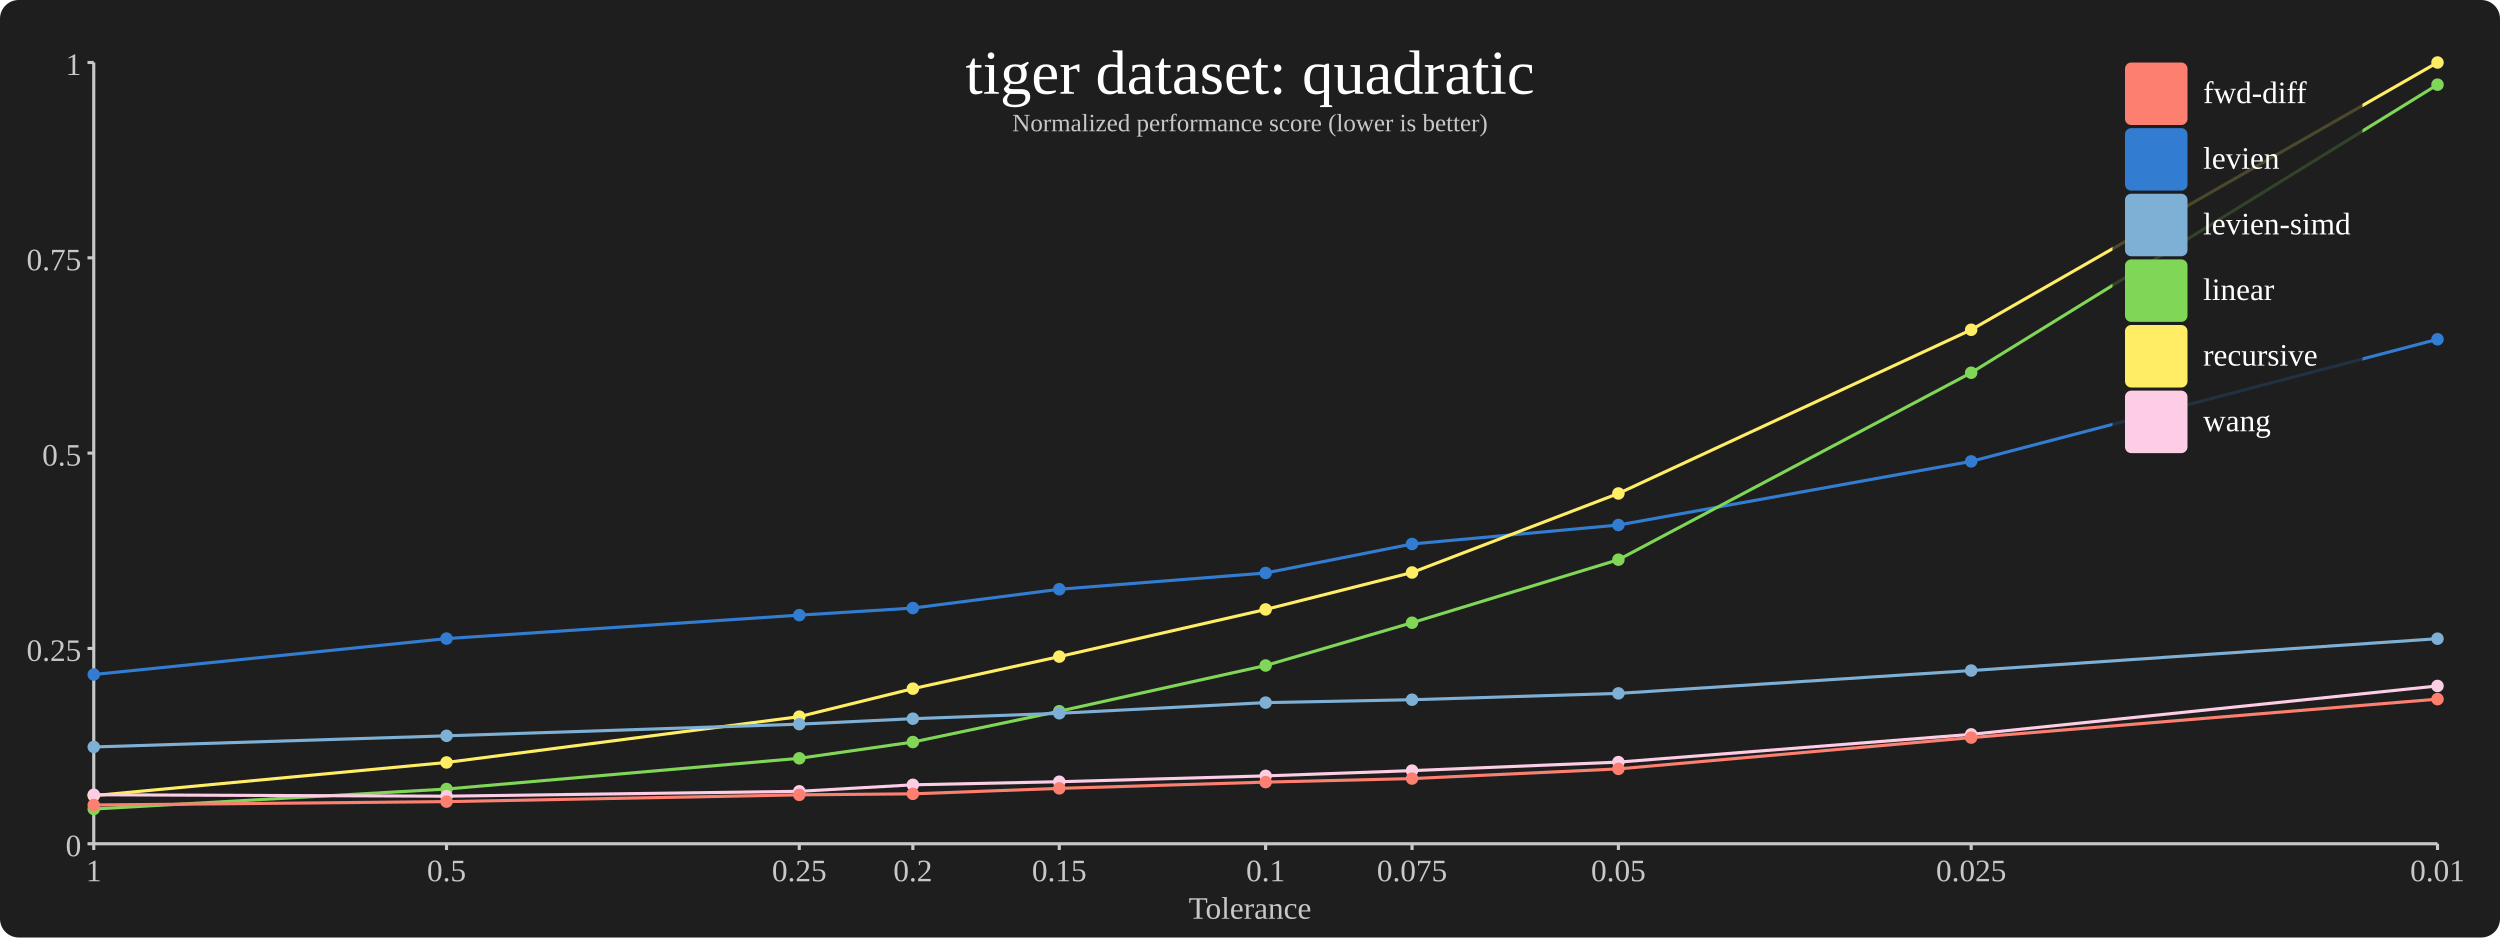
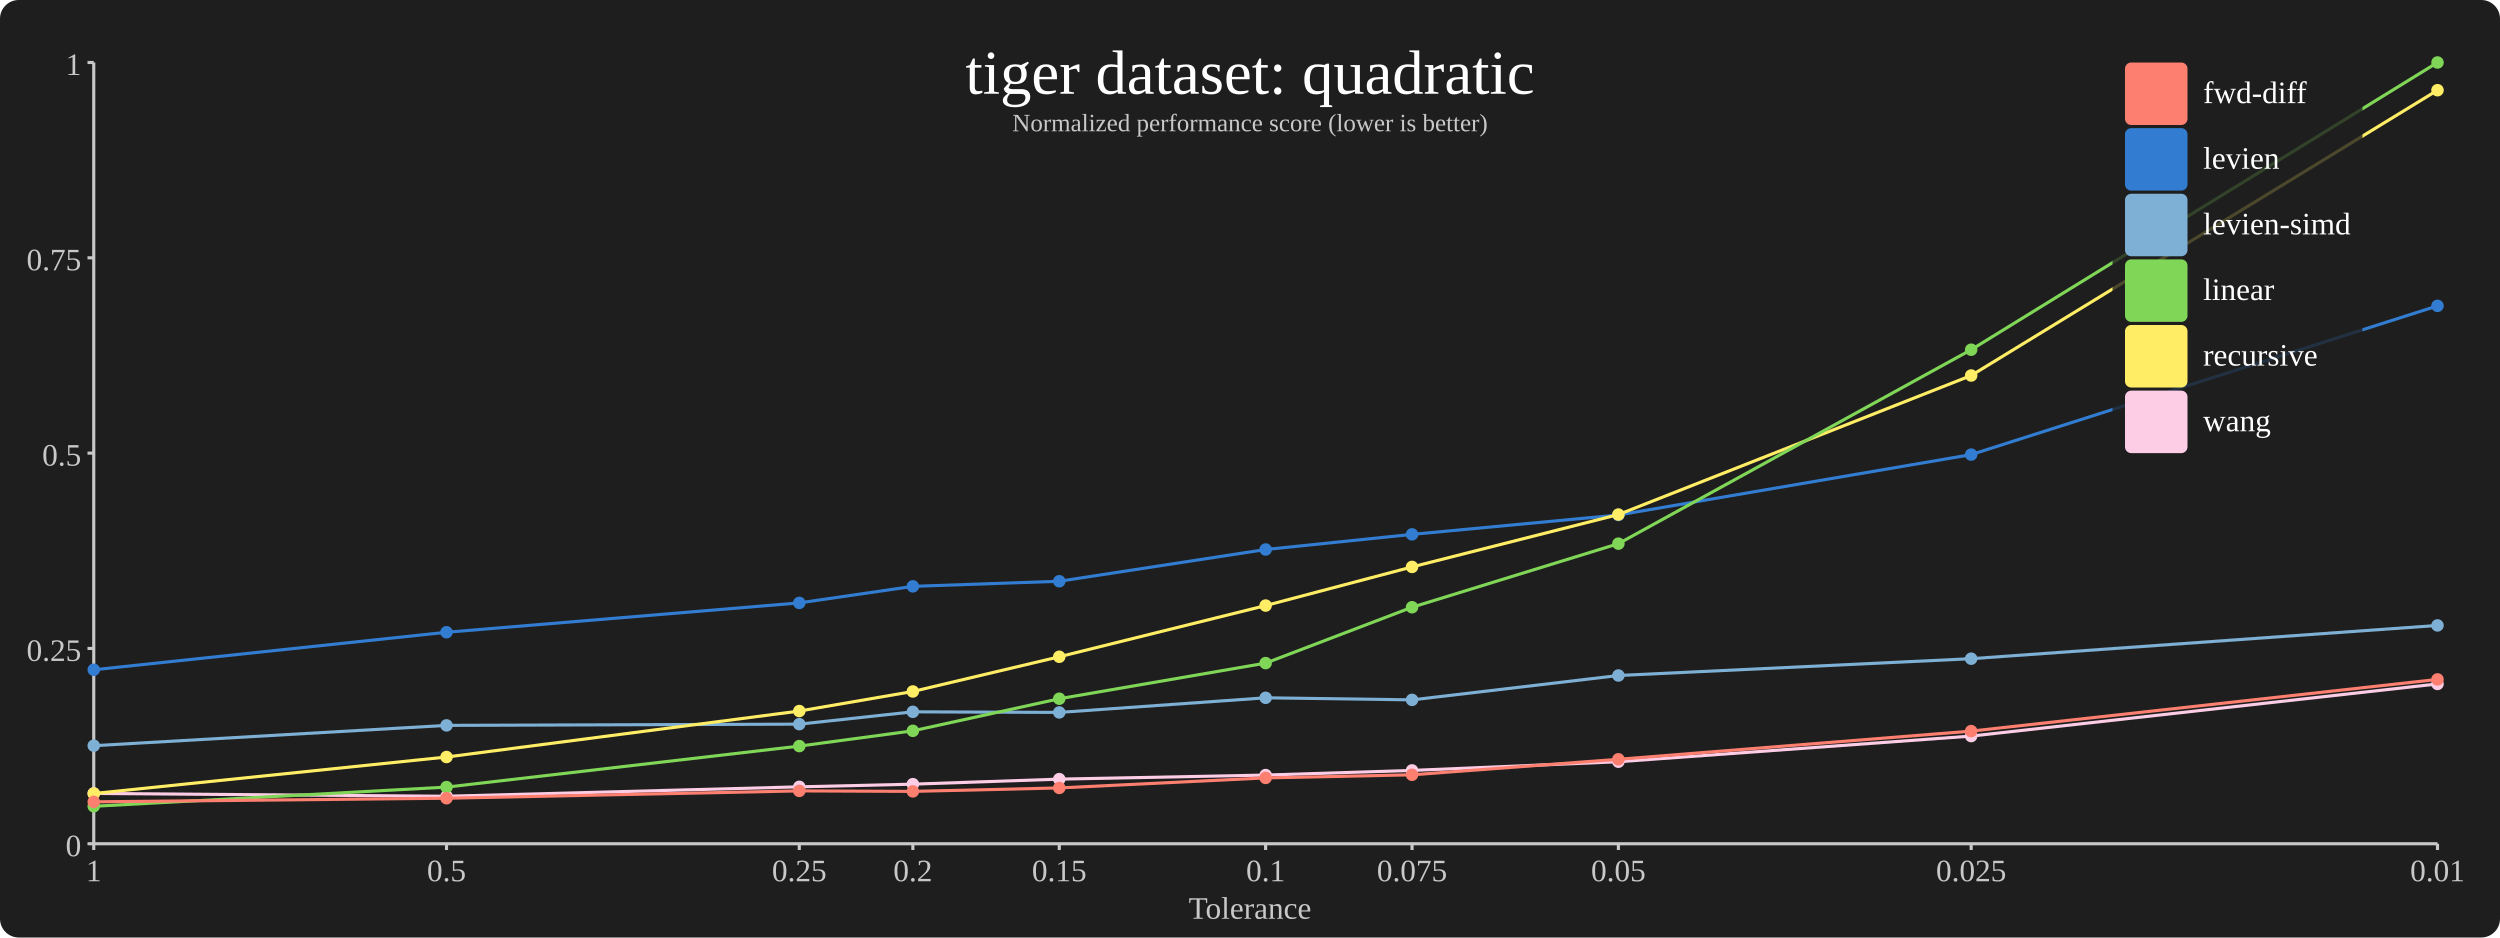
<svg xmlns="http://www.w3.org/2000/svg" viewBox="0 0 800 300">
  <rect x="0" y="0" width="800" height="300" ry="6" style="fill:rgb(30,30,30);stroke:none;fill-opacity:1;stroke-opacity:1;" />
  <path d="M 30 20 L 30 270" style="stroke:rgb(200,200,200);stroke-width:1" />
  <path d="M 30 270 L 780 270" style="stroke:rgb(200,200,200);stroke-width:1" />
  <path d="M 780 270 L 780 272" style="stroke:rgb(200,200,200);stroke-width:1" />
  <text x="780" y="282" style="font-size:10px;fill:rgb(200,200,200);text-anchor:middle;text-align:center;"> 0.01 </text>
  <path d="M 630.772 270 L 630.772 272" style="stroke:rgb(200,200,200);stroke-width:1" />
  <text x="630.772" y="282" style="font-size:10px;fill:rgb(200,200,200);text-anchor:middle;text-align:center;"> 0.025 </text>
  <path d="M 517.886 270 L 517.886 272" style="stroke:rgb(200,200,200);stroke-width:1" />
  <text x="517.886" y="282" style="font-size:10px;fill:rgb(200,200,200);text-anchor:middle;text-align:center;"> 0.05 </text>
  <path d="M 451.852 270 L 451.852 272" style="stroke:rgb(200,200,200);stroke-width:1" />
  <text x="451.852" y="282" style="font-size:10px;fill:rgb(200,200,200);text-anchor:middle;text-align:center;"> 0.075 </text>
  <path d="M 405 270 L 405 272" style="stroke:rgb(200,200,200);stroke-width:1" />
  <text x="405" y="282" style="font-size:10px;fill:rgb(200,200,200);text-anchor:middle;text-align:center;"> 0.1 </text>
  <path d="M 338.966 270 L 338.966 272" style="stroke:rgb(200,200,200);stroke-width:1" />
  <text x="338.966" y="282" style="font-size:10px;fill:rgb(200,200,200);text-anchor:middle;text-align:center;"> 0.15 </text>
  <path d="M 292.114 270 L 292.114 272" style="stroke:rgb(200,200,200);stroke-width:1" />
  <text x="292.114" y="282" style="font-size:10px;fill:rgb(200,200,200);text-anchor:middle;text-align:center;"> 0.2 </text>
  <path d="M 255.773 270 L 255.773 272" style="stroke:rgb(200,200,200);stroke-width:1" />
  <text x="255.773" y="282" style="font-size:10px;fill:rgb(200,200,200);text-anchor:middle;text-align:center;"> 0.25 </text>
  <path d="M 142.886 270 L 142.886 272" style="stroke:rgb(200,200,200);stroke-width:1" />
  <text x="142.886" y="282" style="font-size:10px;fill:rgb(200,200,200);text-anchor:middle;text-align:center;"> 0.5 </text>
  <path d="M 30 270 L 30 272" style="stroke:rgb(200,200,200);stroke-width:1" />
  <text x="30" y="282" style="font-size:10px;fill:rgb(200,200,200);text-anchor:middle;text-align:center;"> 1 </text>
  <path d="M 28 270 L 30 270" style="stroke:rgb(200,200,200);stroke-width:1" />
  <text x="26" y="274" style="font-size:10px;fill:rgb(200,200,200);text-anchor:end;text-align:right;"> 0 </text>
  <path d="M 28 207.5 L 30 207.5" style="stroke:rgb(200,200,200);stroke-width:1" />
  <text x="26" y="211.5" style="font-size:10px;fill:rgb(200,200,200);text-anchor:end;text-align:right;"> 0.25 </text>
  <path d="M 28 145 L 30 145" style="stroke:rgb(200,200,200);stroke-width:1" />
  <text x="26" y="149" style="font-size:10px;fill:rgb(200,200,200);text-anchor:end;text-align:right;"> 0.5 </text>
  <path d="M 28 82.5 L 30 82.5" style="stroke:rgb(200,200,200);stroke-width:1" />
  <text x="26" y="86.5" style="font-size:10px;fill:rgb(200,200,200);text-anchor:end;text-align:right;"> 0.75 </text>
  <path d="M 28 20 L 30 20" style="stroke:rgb(200,200,200);stroke-width:1" />
  <text x="26" y="24" style="font-size:10px;fill:rgb(200,200,200);text-anchor:end;text-align:right;"> 1 </text>
  <text x="400" y="294" style="font-size:10px;fill:rgb(200,200,200);text-anchor:middle;text-align:center;"> Tolerance </text>
-   <circle cx="780" cy="108.572" r="2" style="fill:rgb(50,125,209);stroke:none;fill-opacity:1;stroke-opacity:1;" />
-   <path d="M 780 108.572 L 630.772 147.637" style="stroke:rgb(50,125,209);stroke-width:1" />
-   <circle cx="630.772" cy="147.637" r="2" style="fill:rgb(50,125,209);stroke:none;fill-opacity:1;stroke-opacity:1;" />
-   <path d="M 630.772 147.637 L 517.886 168.002" style="stroke:rgb(50,125,209);stroke-width:1" />
-   <circle cx="517.886" cy="168.002" r="2" style="fill:rgb(50,125,209);stroke:none;fill-opacity:1;stroke-opacity:1;" />
-   <path d="M 517.886 168.002 L 451.852 174.07" style="stroke:rgb(50,125,209);stroke-width:1" />
-   <circle cx="451.852" cy="174.07" r="2" style="fill:rgb(50,125,209);stroke:none;fill-opacity:1;stroke-opacity:1;" />
-   <path d="M 451.852 174.07 L 405 183.353" style="stroke:rgb(50,125,209);stroke-width:1" />
-   <circle cx="405" cy="183.353" r="2" style="fill:rgb(50,125,209);stroke:none;fill-opacity:1;stroke-opacity:1;" />
-   <path d="M 405 183.353 L 338.966 188.56" style="stroke:rgb(50,125,209);stroke-width:1" />
-   <circle cx="338.966" cy="188.56" r="2" style="fill:rgb(50,125,209);stroke:none;fill-opacity:1;stroke-opacity:1;" />
-   <path d="M 338.966 188.56 L 292.114 194.582" style="stroke:rgb(50,125,209);stroke-width:1" />
-   <circle cx="292.114" cy="194.582" r="2" style="fill:rgb(50,125,209);stroke:none;fill-opacity:1;stroke-opacity:1;" />
-   <path d="M 292.114 194.582 L 255.773 196.843" style="stroke:rgb(50,125,209);stroke-width:1" />
-   <circle cx="255.773" cy="196.843" r="2" style="fill:rgb(50,125,209);stroke:none;fill-opacity:1;stroke-opacity:1;" />
-   <path d="M 255.773 196.843 L 142.886 204.35" style="stroke:rgb(50,125,209);stroke-width:1" />
-   <circle cx="142.886" cy="204.35" r="2" style="fill:rgb(50,125,209);stroke:none;fill-opacity:1;stroke-opacity:1;" />
-   <path d="M 142.886 204.35 L 30 215.84" style="stroke:rgb(50,125,209);stroke-width:1" />
-   <circle cx="30" cy="215.84" r="2" style="fill:rgb(50,125,209);stroke:none;fill-opacity:1;stroke-opacity:1;" />
-   <circle cx="780" cy="27.092" r="2" style="fill:rgb(128,214,87);stroke:none;fill-opacity:1;stroke-opacity:1;" />
-   <path d="M 780 27.092 L 630.772 119.278" style="stroke:rgb(128,214,87);stroke-width:1" />
-   <circle cx="630.772" cy="119.278" r="2" style="fill:rgb(128,214,87);stroke:none;fill-opacity:1;stroke-opacity:1;" />
-   <path d="M 630.772 119.278 L 517.886 179.1" style="stroke:rgb(128,214,87);stroke-width:1" />
-   <circle cx="517.886" cy="179.1" r="2" style="fill:rgb(128,214,87);stroke:none;fill-opacity:1;stroke-opacity:1;" />
-   <path d="M 517.886 179.1 L 451.852 199.27" style="stroke:rgb(128,214,87);stroke-width:1" />
-   <circle cx="451.852" cy="199.27" r="2" style="fill:rgb(128,214,87);stroke:none;fill-opacity:1;stroke-opacity:1;" />
-   <path d="M 451.852 199.27 L 405 212.96" style="stroke:rgb(128,214,87);stroke-width:1" />
-   <circle cx="405" cy="212.96" r="2" style="fill:rgb(128,214,87);stroke:none;fill-opacity:1;stroke-opacity:1;" />
-   <path d="M 405 212.96 L 338.966 227.59" style="stroke:rgb(128,214,87);stroke-width:1" />
-   <circle cx="338.966" cy="227.59" r="2" style="fill:rgb(128,214,87);stroke:none;fill-opacity:1;stroke-opacity:1;" />
-   <path d="M 338.966 227.59 L 292.114 237.455" style="stroke:rgb(128,214,87);stroke-width:1" />
-   <circle cx="292.114" cy="237.455" r="2" style="fill:rgb(128,214,87);stroke:none;fill-opacity:1;stroke-opacity:1;" />
-   <path d="M 292.114 237.455 L 255.773 242.655" style="stroke:rgb(128,214,87);stroke-width:1" />
-   <circle cx="255.773" cy="242.655" r="2" style="fill:rgb(128,214,87);stroke:none;fill-opacity:1;stroke-opacity:1;" />
-   <path d="M 255.773 242.655 L 142.886 252.49" style="stroke:rgb(128,214,87);stroke-width:1" />
-   <circle cx="142.886" cy="252.49" r="2" style="fill:rgb(128,214,87);stroke:none;fill-opacity:1;stroke-opacity:1;" />
-   <path d="M 142.886 252.49 L 30 258.88" style="stroke:rgb(128,214,87);stroke-width:1" />
-   <circle cx="30" cy="258.88" r="2" style="fill:rgb(128,214,87);stroke:none;fill-opacity:1;stroke-opacity:1;" />
-   <circle cx="780" cy="20" r="2" style="fill:rgb(255,238,101);stroke:none;fill-opacity:1;stroke-opacity:1;" />
-   <path d="M 780 20 L 630.772 105.528" style="stroke:rgb(255,238,101);stroke-width:1" />
-   <circle cx="630.772" cy="105.528" r="2" style="fill:rgb(255,238,101);stroke:none;fill-opacity:1;stroke-opacity:1;" />
-   <path d="M 630.772 105.528 L 517.886 157.907" style="stroke:rgb(255,238,101);stroke-width:1" />
-   <circle cx="517.886" cy="157.907" r="2" style="fill:rgb(255,238,101);stroke:none;fill-opacity:1;stroke-opacity:1;" />
-   <path d="M 517.886 157.907 L 451.852 183.198" style="stroke:rgb(255,238,101);stroke-width:1" />
-   <circle cx="451.852" cy="183.198" r="2" style="fill:rgb(255,238,101);stroke:none;fill-opacity:1;stroke-opacity:1;" />
-   <path d="M 451.852 183.198 L 405 195.022" style="stroke:rgb(255,238,101);stroke-width:1" />
-   <circle cx="405" cy="195.022" r="2" style="fill:rgb(255,238,101);stroke:none;fill-opacity:1;stroke-opacity:1;" />
-   <path d="M 405 195.022 L 338.966 210.11" style="stroke:rgb(255,238,101);stroke-width:1" />
-   <circle cx="338.966" cy="210.11" r="2" style="fill:rgb(255,238,101);stroke:none;fill-opacity:1;stroke-opacity:1;" />
-   <path d="M 338.966 210.11 L 292.114 220.37" style="stroke:rgb(255,238,101);stroke-width:1" />
-   <circle cx="292.114" cy="220.37" r="2" style="fill:rgb(255,238,101);stroke:none;fill-opacity:1;stroke-opacity:1;" />
-   <path d="M 292.114 220.37 L 255.773 229.322" style="stroke:rgb(255,238,101);stroke-width:1" />
-   <circle cx="255.773" cy="229.322" r="2" style="fill:rgb(255,238,101);stroke:none;fill-opacity:1;stroke-opacity:1;" />
-   <path d="M 255.773 229.322 L 142.886 243.985" style="stroke:rgb(255,238,101);stroke-width:1" />
-   <circle cx="142.886" cy="243.985" r="2" style="fill:rgb(255,238,101);stroke:none;fill-opacity:1;stroke-opacity:1;" />
-   <path d="M 142.886 243.985 L 30 254.597" style="stroke:rgb(255,238,101);stroke-width:1" />
-   <circle cx="30" cy="254.597" r="2" style="fill:rgb(255,238,101);stroke:none;fill-opacity:1;stroke-opacity:1;" />
-   <circle cx="780" cy="219.505" r="2" style="fill:rgb(253,204,229);stroke:none;fill-opacity:1;stroke-opacity:1;" />
-   <path d="M 780 219.505 L 630.772 234.988" style="stroke:rgb(253,204,229);stroke-width:1" />
-   <circle cx="630.772" cy="234.988" r="2" style="fill:rgb(253,204,229);stroke:none;fill-opacity:1;stroke-opacity:1;" />
-   <path d="M 630.772 234.988 L 517.886 243.873" style="stroke:rgb(253,204,229);stroke-width:1" />
-   <circle cx="517.886" cy="243.873" r="2" style="fill:rgb(253,204,229);stroke:none;fill-opacity:1;stroke-opacity:1;" />
-   <path d="M 517.886 243.873 L 451.852 246.597" style="stroke:rgb(253,204,229);stroke-width:1" />
-   <circle cx="451.852" cy="246.597" r="2" style="fill:rgb(253,204,229);stroke:none;fill-opacity:1;stroke-opacity:1;" />
-   <path d="M 451.852 246.597 L 405 248.28" style="stroke:rgb(253,204,229);stroke-width:1" />
-   <circle cx="405" cy="248.28" r="2" style="fill:rgb(253,204,229);stroke:none;fill-opacity:1;stroke-opacity:1;" />
-   <path d="M 405 248.28 L 338.966 250.15" style="stroke:rgb(253,204,229);stroke-width:1" />
-   <circle cx="338.966" cy="250.15" r="2" style="fill:rgb(253,204,229);stroke:none;fill-opacity:1;stroke-opacity:1;" />
-   <path d="M 338.966 250.15 L 292.114 251.14" style="stroke:rgb(253,204,229);stroke-width:1" />
-   <circle cx="292.114" cy="251.14" r="2" style="fill:rgb(253,204,229);stroke:none;fill-opacity:1;stroke-opacity:1;" />
-   <path d="M 292.114 251.14 L 255.773 253.218" style="stroke:rgb(253,204,229);stroke-width:1" />
-   <circle cx="255.773" cy="253.218" r="2" style="fill:rgb(253,204,229);stroke:none;fill-opacity:1;stroke-opacity:1;" />
-   <path d="M 255.773 253.218 L 142.886 254.78" style="stroke:rgb(253,204,229);stroke-width:1" />
-   <circle cx="142.886" cy="254.78" r="2" style="fill:rgb(253,204,229);stroke:none;fill-opacity:1;stroke-opacity:1;" />
-   <path d="M 142.886 254.78 L 30 254.325" style="stroke:rgb(253,204,229);stroke-width:1" />
-   <circle cx="30" cy="254.325" r="2" style="fill:rgb(253,204,229);stroke:none;fill-opacity:1;stroke-opacity:1;" />
-   <circle cx="780" cy="223.72" r="2" style="fill:rgb(253,127,111);stroke:none;fill-opacity:1;stroke-opacity:1;" />
-   <path d="M 780 223.72 L 630.772 236.03" style="stroke:rgb(253,127,111);stroke-width:1" />
-   <circle cx="630.772" cy="236.03" r="2" style="fill:rgb(253,127,111);stroke:none;fill-opacity:1;stroke-opacity:1;" />
-   <path d="M 630.772 236.03 L 517.886 246.042" style="stroke:rgb(253,127,111);stroke-width:1" />
-   <circle cx="517.886" cy="246.042" r="2" style="fill:rgb(253,127,111);stroke:none;fill-opacity:1;stroke-opacity:1;" />
-   <path d="M 517.886 246.042 L 451.852 249.14" style="stroke:rgb(253,127,111);stroke-width:1" />
-   <circle cx="451.852" cy="249.14" r="2" style="fill:rgb(253,127,111);stroke:none;fill-opacity:1;stroke-opacity:1;" />
-   <path d="M 451.852 249.14 L 405 250.278" style="stroke:rgb(253,127,111);stroke-width:1" />
-   <circle cx="405" cy="250.278" r="2" style="fill:rgb(253,127,111);stroke:none;fill-opacity:1;stroke-opacity:1;" />
-   <path d="M 405 250.278 L 338.966 252.278" style="stroke:rgb(253,127,111);stroke-width:1" />
-   <circle cx="338.966" cy="252.278" r="2" style="fill:rgb(253,127,111);stroke:none;fill-opacity:1;stroke-opacity:1;" />
-   <path d="M 338.966 252.278 L 292.114 254.025" style="stroke:rgb(253,127,111);stroke-width:1" />
-   <circle cx="292.114" cy="254.025" r="2" style="fill:rgb(253,127,111);stroke:none;fill-opacity:1;stroke-opacity:1;" />
-   <path d="M 292.114 254.025 L 255.773 254.35" style="stroke:rgb(253,127,111);stroke-width:1" />
-   <circle cx="255.773" cy="254.35" r="2" style="fill:rgb(253,127,111);stroke:none;fill-opacity:1;stroke-opacity:1;" />
-   <path d="M 255.773 254.35 L 142.886 256.517" style="stroke:rgb(253,127,111);stroke-width:1" />
-   <circle cx="142.886" cy="256.517" r="2" style="fill:rgb(253,127,111);stroke:none;fill-opacity:1;stroke-opacity:1;" />
-   <path d="M 142.886 256.517 L 30 257.598" style="stroke:rgb(253,127,111);stroke-width:1" />
-   <circle cx="30" cy="257.598" r="2" style="fill:rgb(253,127,111);stroke:none;fill-opacity:1;stroke-opacity:1;" />
-   <circle cx="780" cy="204.38" r="2" style="fill:rgb(126,176,213);stroke:none;fill-opacity:1;stroke-opacity:1;" />
-   <path d="M 780 204.38 L 630.772 214.57" style="stroke:rgb(126,176,213);stroke-width:1" />
-   <circle cx="630.772" cy="214.57" r="2" style="fill:rgb(126,176,213);stroke:none;fill-opacity:1;stroke-opacity:1;" />
-   <path d="M 630.772 214.57 L 517.886 221.88" style="stroke:rgb(126,176,213);stroke-width:1" />
-   <circle cx="517.886" cy="221.88" r="2" style="fill:rgb(126,176,213);stroke:none;fill-opacity:1;stroke-opacity:1;" />
-   <path d="M 517.886 221.88 L 451.852 223.907" style="stroke:rgb(126,176,213);stroke-width:1" />
-   <circle cx="451.852" cy="223.907" r="2" style="fill:rgb(126,176,213);stroke:none;fill-opacity:1;stroke-opacity:1;" />
-   <path d="M 451.852 223.907 L 405 224.835" style="stroke:rgb(126,176,213);stroke-width:1" />
-   <circle cx="405" cy="224.835" r="2" style="fill:rgb(126,176,213);stroke:none;fill-opacity:1;stroke-opacity:1;" />
-   <path d="M 405 224.835 L 338.966 228.248" style="stroke:rgb(126,176,213);stroke-width:1" />
-   <circle cx="338.966" cy="228.248" r="2" style="fill:rgb(126,176,213);stroke:none;fill-opacity:1;stroke-opacity:1;" />
-   <path d="M 338.966 228.248 L 292.114 229.978" style="stroke:rgb(126,176,213);stroke-width:1" />
-   <circle cx="292.114" cy="229.978" r="2" style="fill:rgb(126,176,213);stroke:none;fill-opacity:1;stroke-opacity:1;" />
-   <path d="M 292.114 229.978 L 255.773 231.728" style="stroke:rgb(126,176,213);stroke-width:1" />
+   <circle cx="780" cy="200.135" r="2" style="fill:rgb(126,176,213);stroke:none;fill-opacity:1;stroke-opacity:1;" />
+   <path d="M 780 200.135 L 630.772 210.78" style="stroke:rgb(126,176,213);stroke-width:1" />
+   <circle cx="630.772" cy="210.78" r="2" style="fill:rgb(126,176,213);stroke:none;fill-opacity:1;stroke-opacity:1;" />
+   <path d="M 630.772 210.78 L 517.886 216.16" style="stroke:rgb(126,176,213);stroke-width:1" />
+   <circle cx="517.886" cy="216.16" r="2" style="fill:rgb(126,176,213);stroke:none;fill-opacity:1;stroke-opacity:1;" />
+   <path d="M 517.886 216.16 L 451.852 223.958" style="stroke:rgb(126,176,213);stroke-width:1" />
+   <circle cx="451.852" cy="223.958" r="2" style="fill:rgb(126,176,213);stroke:none;fill-opacity:1;stroke-opacity:1;" />
+   <path d="M 451.852 223.958 L 405 223.295" style="stroke:rgb(126,176,213);stroke-width:1" />
+   <circle cx="405" cy="223.295" r="2" style="fill:rgb(126,176,213);stroke:none;fill-opacity:1;stroke-opacity:1;" />
+   <path d="M 405 223.295 L 338.966 227.972" style="stroke:rgb(126,176,213);stroke-width:1" />
+   <circle cx="338.966" cy="227.972" r="2" style="fill:rgb(126,176,213);stroke:none;fill-opacity:1;stroke-opacity:1;" />
+   <path d="M 338.966 227.972 L 292.114 227.785" style="stroke:rgb(126,176,213);stroke-width:1" />
+   <circle cx="292.114" cy="227.785" r="2" style="fill:rgb(126,176,213);stroke:none;fill-opacity:1;stroke-opacity:1;" />
+   <path d="M 292.114 227.785 L 255.773 231.728" style="stroke:rgb(126,176,213);stroke-width:1" />
  <circle cx="255.773" cy="231.728" r="2" style="fill:rgb(126,176,213);stroke:none;fill-opacity:1;stroke-opacity:1;" />
-   <path d="M 255.773 231.728 L 142.886 235.463" style="stroke:rgb(126,176,213);stroke-width:1" />
-   <circle cx="142.886" cy="235.463" r="2" style="fill:rgb(126,176,213);stroke:none;fill-opacity:1;stroke-opacity:1;" />
-   <path d="M 142.886 235.463 L 30 239.028" style="stroke:rgb(126,176,213);stroke-width:1" />
-   <circle cx="30" cy="239.028" r="2" style="fill:rgb(126,176,213);stroke:none;fill-opacity:1;stroke-opacity:1;" />
+   <path d="M 255.773 231.728 L 142.886 232.123" style="stroke:rgb(126,176,213);stroke-width:1" />
+   <circle cx="142.886" cy="232.123" r="2" style="fill:rgb(126,176,213);stroke:none;fill-opacity:1;stroke-opacity:1;" />
+   <path d="M 142.886 232.123 L 30 238.62" style="stroke:rgb(126,176,213);stroke-width:1" />
+   <circle cx="30" cy="238.62" r="2" style="fill:rgb(126,176,213);stroke:none;fill-opacity:1;stroke-opacity:1;" />
+   <circle cx="780" cy="218.857" r="2" style="fill:rgb(253,204,229);stroke:none;fill-opacity:1;stroke-opacity:1;" />
+   <path d="M 780 218.857 L 630.772 235.542" style="stroke:rgb(253,204,229);stroke-width:1" />
+   <circle cx="630.772" cy="235.542" r="2" style="fill:rgb(253,204,229);stroke:none;fill-opacity:1;stroke-opacity:1;" />
+   <path d="M 630.772 235.542 L 517.886 243.752" style="stroke:rgb(253,204,229);stroke-width:1" />
+   <circle cx="517.886" cy="243.752" r="2" style="fill:rgb(253,204,229);stroke:none;fill-opacity:1;stroke-opacity:1;" />
+   <path d="M 517.886 243.752 L 451.852 246.532" style="stroke:rgb(253,204,229);stroke-width:1" />
+   <circle cx="451.852" cy="246.532" r="2" style="fill:rgb(253,204,229);stroke:none;fill-opacity:1;stroke-opacity:1;" />
+   <path d="M 451.852 246.532 L 405 248.02" style="stroke:rgb(253,204,229);stroke-width:1" />
+   <circle cx="405" cy="248.02" r="2" style="fill:rgb(253,204,229);stroke:none;fill-opacity:1;stroke-opacity:1;" />
+   <path d="M 405 248.02 L 338.966 249.322" style="stroke:rgb(253,204,229);stroke-width:1" />
+   <circle cx="338.966" cy="249.322" r="2" style="fill:rgb(253,204,229);stroke:none;fill-opacity:1;stroke-opacity:1;" />
+   <path d="M 338.966 249.322 L 292.114 250.933" style="stroke:rgb(253,204,229);stroke-width:1" />
+   <circle cx="292.114" cy="250.933" r="2" style="fill:rgb(253,204,229);stroke:none;fill-opacity:1;stroke-opacity:1;" />
+   <path d="M 292.114 250.933 L 255.773 251.787" style="stroke:rgb(253,204,229);stroke-width:1" />
+   <circle cx="255.773" cy="251.787" r="2" style="fill:rgb(253,204,229);stroke:none;fill-opacity:1;stroke-opacity:1;" />
+   <path d="M 255.773 251.787 L 142.886 254.803" style="stroke:rgb(253,204,229);stroke-width:1" />
+   <circle cx="142.886" cy="254.803" r="2" style="fill:rgb(253,204,229);stroke:none;fill-opacity:1;stroke-opacity:1;" />
+   <path d="M 142.886 254.803 L 30 253.9" style="stroke:rgb(253,204,229);stroke-width:1" />
+   <circle cx="30" cy="253.9" r="2" style="fill:rgb(253,204,229);stroke:none;fill-opacity:1;stroke-opacity:1;" />
+   <circle cx="780" cy="97.875" r="2" style="fill:rgb(50,125,209);stroke:none;fill-opacity:1;stroke-opacity:1;" />
+   <path d="M 780 97.875 L 630.772 145.472" style="stroke:rgb(50,125,209);stroke-width:1" />
+   <circle cx="630.772" cy="145.472" r="2" style="fill:rgb(50,125,209);stroke:none;fill-opacity:1;stroke-opacity:1;" />
+   <path d="M 630.772 145.472 L 517.886 164.793" style="stroke:rgb(50,125,209);stroke-width:1" />
+   <circle cx="517.886" cy="164.793" r="2" style="fill:rgb(50,125,209);stroke:none;fill-opacity:1;stroke-opacity:1;" />
+   <path d="M 517.886 164.793 L 451.852 170.998" style="stroke:rgb(50,125,209);stroke-width:1" />
+   <circle cx="451.852" cy="170.998" r="2" style="fill:rgb(50,125,209);stroke:none;fill-opacity:1;stroke-opacity:1;" />
+   <path d="M 451.852 170.998 L 405 175.843" style="stroke:rgb(50,125,209);stroke-width:1" />
+   <circle cx="405" cy="175.843" r="2" style="fill:rgb(50,125,209);stroke:none;fill-opacity:1;stroke-opacity:1;" />
+   <path d="M 405 175.843 L 338.966 186" style="stroke:rgb(50,125,209);stroke-width:1" />
+   <circle cx="338.966" cy="186" r="2" style="fill:rgb(50,125,209);stroke:none;fill-opacity:1;stroke-opacity:1;" />
+   <path d="M 338.966 186 L 292.114 187.632" style="stroke:rgb(50,125,209);stroke-width:1" />
+   <circle cx="292.114" cy="187.632" r="2" style="fill:rgb(50,125,209);stroke:none;fill-opacity:1;stroke-opacity:1;" />
+   <path d="M 292.114 187.632 L 255.773 192.925" style="stroke:rgb(50,125,209);stroke-width:1" />
+   <circle cx="255.773" cy="192.925" r="2" style="fill:rgb(50,125,209);stroke:none;fill-opacity:1;stroke-opacity:1;" />
+   <path d="M 255.773 192.925 L 142.886 202.317" style="stroke:rgb(50,125,209);stroke-width:1" />
+   <circle cx="142.886" cy="202.317" r="2" style="fill:rgb(50,125,209);stroke:none;fill-opacity:1;stroke-opacity:1;" />
+   <path d="M 142.886 202.317 L 30 214.322" style="stroke:rgb(50,125,209);stroke-width:1" />
+   <circle cx="30" cy="214.322" r="2" style="fill:rgb(50,125,209);stroke:none;fill-opacity:1;stroke-opacity:1;" />
+   <circle cx="780" cy="28.867" r="2" style="fill:rgb(255,238,101);stroke:none;fill-opacity:1;stroke-opacity:1;" />
+   <path d="M 780 28.867 L 630.772 120.165" style="stroke:rgb(255,238,101);stroke-width:1" />
+   <circle cx="630.772" cy="120.165" r="2" style="fill:rgb(255,238,101);stroke:none;fill-opacity:1;stroke-opacity:1;" />
+   <path d="M 630.772 120.165 L 517.886 164.655" style="stroke:rgb(255,238,101);stroke-width:1" />
+   <circle cx="517.886" cy="164.655" r="2" style="fill:rgb(255,238,101);stroke:none;fill-opacity:1;stroke-opacity:1;" />
+   <path d="M 517.886 164.655 L 451.852 181.415" style="stroke:rgb(255,238,101);stroke-width:1" />
+   <circle cx="451.852" cy="181.415" r="2" style="fill:rgb(255,238,101);stroke:none;fill-opacity:1;stroke-opacity:1;" />
+   <path d="M 451.852 181.415 L 405 193.78" style="stroke:rgb(255,238,101);stroke-width:1" />
+   <circle cx="405" cy="193.78" r="2" style="fill:rgb(255,238,101);stroke:none;fill-opacity:1;stroke-opacity:1;" />
+   <path d="M 405 193.78 L 338.966 210.162" style="stroke:rgb(255,238,101);stroke-width:1" />
+   <circle cx="338.966" cy="210.162" r="2" style="fill:rgb(255,238,101);stroke:none;fill-opacity:1;stroke-opacity:1;" />
+   <path d="M 338.966 210.162 L 292.114 221.27" style="stroke:rgb(255,238,101);stroke-width:1" />
+   <circle cx="292.114" cy="221.27" r="2" style="fill:rgb(255,238,101);stroke:none;fill-opacity:1;stroke-opacity:1;" />
+   <path d="M 292.114 221.27 L 255.773 227.532" style="stroke:rgb(255,238,101);stroke-width:1" />
+   <circle cx="255.773" cy="227.532" r="2" style="fill:rgb(255,238,101);stroke:none;fill-opacity:1;stroke-opacity:1;" />
+   <path d="M 255.773 227.532 L 142.886 242.243" style="stroke:rgb(255,238,101);stroke-width:1" />
+   <circle cx="142.886" cy="242.243" r="2" style="fill:rgb(255,238,101);stroke:none;fill-opacity:1;stroke-opacity:1;" />
+   <path d="M 142.886 242.243 L 30 253.925" style="stroke:rgb(255,238,101);stroke-width:1" />
+   <circle cx="30" cy="253.925" r="2" style="fill:rgb(255,238,101);stroke:none;fill-opacity:1;stroke-opacity:1;" />
+   <circle cx="780" cy="20" r="2" style="fill:rgb(128,214,87);stroke:none;fill-opacity:1;stroke-opacity:1;" />
+   <path d="M 780 20 L 630.772 111.91" style="stroke:rgb(128,214,87);stroke-width:1" />
+   <circle cx="630.772" cy="111.91" r="2" style="fill:rgb(128,214,87);stroke:none;fill-opacity:1;stroke-opacity:1;" />
+   <path d="M 630.772 111.91 L 517.886 173.97" style="stroke:rgb(128,214,87);stroke-width:1" />
+   <circle cx="517.886" cy="173.97" r="2" style="fill:rgb(128,214,87);stroke:none;fill-opacity:1;stroke-opacity:1;" />
+   <path d="M 517.886 173.97 L 451.852 194.315" style="stroke:rgb(128,214,87);stroke-width:1" />
+   <circle cx="451.852" cy="194.315" r="2" style="fill:rgb(128,214,87);stroke:none;fill-opacity:1;stroke-opacity:1;" />
+   <path d="M 451.852 194.315 L 405 212.195" style="stroke:rgb(128,214,87);stroke-width:1" />
+   <circle cx="405" cy="212.195" r="2" style="fill:rgb(128,214,87);stroke:none;fill-opacity:1;stroke-opacity:1;" />
+   <path d="M 405 212.195 L 338.966 223.593" style="stroke:rgb(128,214,87);stroke-width:1" />
+   <circle cx="338.966" cy="223.593" r="2" style="fill:rgb(128,214,87);stroke:none;fill-opacity:1;stroke-opacity:1;" />
+   <path d="M 338.966 223.593 L 292.114 233.865" style="stroke:rgb(128,214,87);stroke-width:1" />
+   <circle cx="292.114" cy="233.865" r="2" style="fill:rgb(128,214,87);stroke:none;fill-opacity:1;stroke-opacity:1;" />
+   <path d="M 292.114 233.865 L 255.773 238.75" style="stroke:rgb(128,214,87);stroke-width:1" />
+   <circle cx="255.773" cy="238.75" r="2" style="fill:rgb(128,214,87);stroke:none;fill-opacity:1;stroke-opacity:1;" />
+   <path d="M 255.773 238.75 L 142.886 251.873" style="stroke:rgb(128,214,87);stroke-width:1" />
+   <circle cx="142.886" cy="251.873" r="2" style="fill:rgb(128,214,87);stroke:none;fill-opacity:1;stroke-opacity:1;" />
+   <path d="M 142.886 251.873 L 30 258.012" style="stroke:rgb(128,214,87);stroke-width:1" />
+   <circle cx="30" cy="258.012" r="2" style="fill:rgb(128,214,87);stroke:none;fill-opacity:1;stroke-opacity:1;" />
+   <circle cx="780" cy="217.41" r="2" style="fill:rgb(253,127,111);stroke:none;fill-opacity:1;stroke-opacity:1;" />
+   <path d="M 780 217.41 L 630.772 233.955" style="stroke:rgb(253,127,111);stroke-width:1" />
+   <circle cx="630.772" cy="233.955" r="2" style="fill:rgb(253,127,111);stroke:none;fill-opacity:1;stroke-opacity:1;" />
+   <path d="M 630.772 233.955 L 517.886 242.97" style="stroke:rgb(253,127,111);stroke-width:1" />
+   <circle cx="517.886" cy="242.97" r="2" style="fill:rgb(253,127,111);stroke:none;fill-opacity:1;stroke-opacity:1;" />
+   <path d="M 517.886 242.97 L 451.852 247.938" style="stroke:rgb(253,127,111);stroke-width:1" />
+   <circle cx="451.852" cy="247.938" r="2" style="fill:rgb(253,127,111);stroke:none;fill-opacity:1;stroke-opacity:1;" />
+   <path d="M 451.852 247.938 L 405 248.928" style="stroke:rgb(253,127,111);stroke-width:1" />
+   <circle cx="405" cy="248.928" r="2" style="fill:rgb(253,127,111);stroke:none;fill-opacity:1;stroke-opacity:1;" />
+   <path d="M 405 248.928 L 338.966 252.135" style="stroke:rgb(253,127,111);stroke-width:1" />
+   <circle cx="338.966" cy="252.135" r="2" style="fill:rgb(253,127,111);stroke:none;fill-opacity:1;stroke-opacity:1;" />
+   <path d="M 338.966 252.135 L 292.114 253.243" style="stroke:rgb(253,127,111);stroke-width:1" />
+   <circle cx="292.114" cy="253.243" r="2" style="fill:rgb(253,127,111);stroke:none;fill-opacity:1;stroke-opacity:1;" />
+   <path d="M 292.114 253.243 L 255.773 253.083" style="stroke:rgb(253,127,111);stroke-width:1" />
+   <circle cx="255.773" cy="253.083" r="2" style="fill:rgb(253,127,111);stroke:none;fill-opacity:1;stroke-opacity:1;" />
+   <path d="M 255.773 253.083 L 142.886 255.433" style="stroke:rgb(253,127,111);stroke-width:1" />
+   <circle cx="142.886" cy="255.433" r="2" style="fill:rgb(253,127,111);stroke:none;fill-opacity:1;stroke-opacity:1;" />
+   <path d="M 142.886 255.433 L 30 256.587" style="stroke:rgb(253,127,111);stroke-width:1" />
+   <circle cx="30" cy="256.587" r="2" style="fill:rgb(253,127,111);stroke:none;fill-opacity:1;stroke-opacity:1;" />
  <rect x="676" y="16" width="80" height="133" ry="4" style="fill:rgb(30,30,30);stroke:none;fill-opacity:0.8;stroke-opacity:1;" />
  <rect x="680" y="20" width="20" height="20" ry="2" style="fill:rgb(253,127,111);stroke:none;fill-opacity:1;stroke-opacity:1;" />
  <text x="705" y="33" style="font-size:10px;fill:rgb(255,255,255);text-anchor:start;text-align:left;"> fwd-diff </text>
  <rect x="680" y="41" width="20" height="20" ry="2" style="fill:rgb(50,125,209);stroke:none;fill-opacity:1;stroke-opacity:1;" />
  <text x="705" y="54" style="font-size:10px;fill:rgb(255,255,255);text-anchor:start;text-align:left;"> levien </text>
  <rect x="680" y="62" width="20" height="20" ry="2" style="fill:rgb(126,176,213);stroke:none;fill-opacity:1;stroke-opacity:1;" />
  <text x="705" y="75" style="font-size:10px;fill:rgb(255,255,255);text-anchor:start;text-align:left;"> levien-simd </text>
  <rect x="680" y="83" width="20" height="20" ry="2" style="fill:rgb(128,214,87);stroke:none;fill-opacity:1;stroke-opacity:1;" />
  <text x="705" y="96" style="font-size:10px;fill:rgb(255,255,255);text-anchor:start;text-align:left;"> linear </text>
  <rect x="680" y="104" width="20" height="20" ry="2" style="fill:rgb(255,238,101);stroke:none;fill-opacity:1;stroke-opacity:1;" />
  <text x="705" y="117" style="font-size:10px;fill:rgb(255,255,255);text-anchor:start;text-align:left;"> recursive </text>
  <rect x="680" y="125" width="20" height="20" ry="2" style="fill:rgb(253,204,229);stroke:none;fill-opacity:1;stroke-opacity:1;" />
  <text x="705" y="138" style="font-size:10px;fill:rgb(255,255,255);text-anchor:start;text-align:left;"> wang </text>
  <text x="400" y="30" style="font-size:20px;fill:rgb(255,255,255);text-anchor:middle;text-align:center;"> tiger dataset: quadratic </text>
  <text x="400" y="42" style="font-size:8px;fill:rgb(200,200,200);text-anchor:middle;text-align:center;"> Normalized performance score (lower is better) </text>
</svg>
